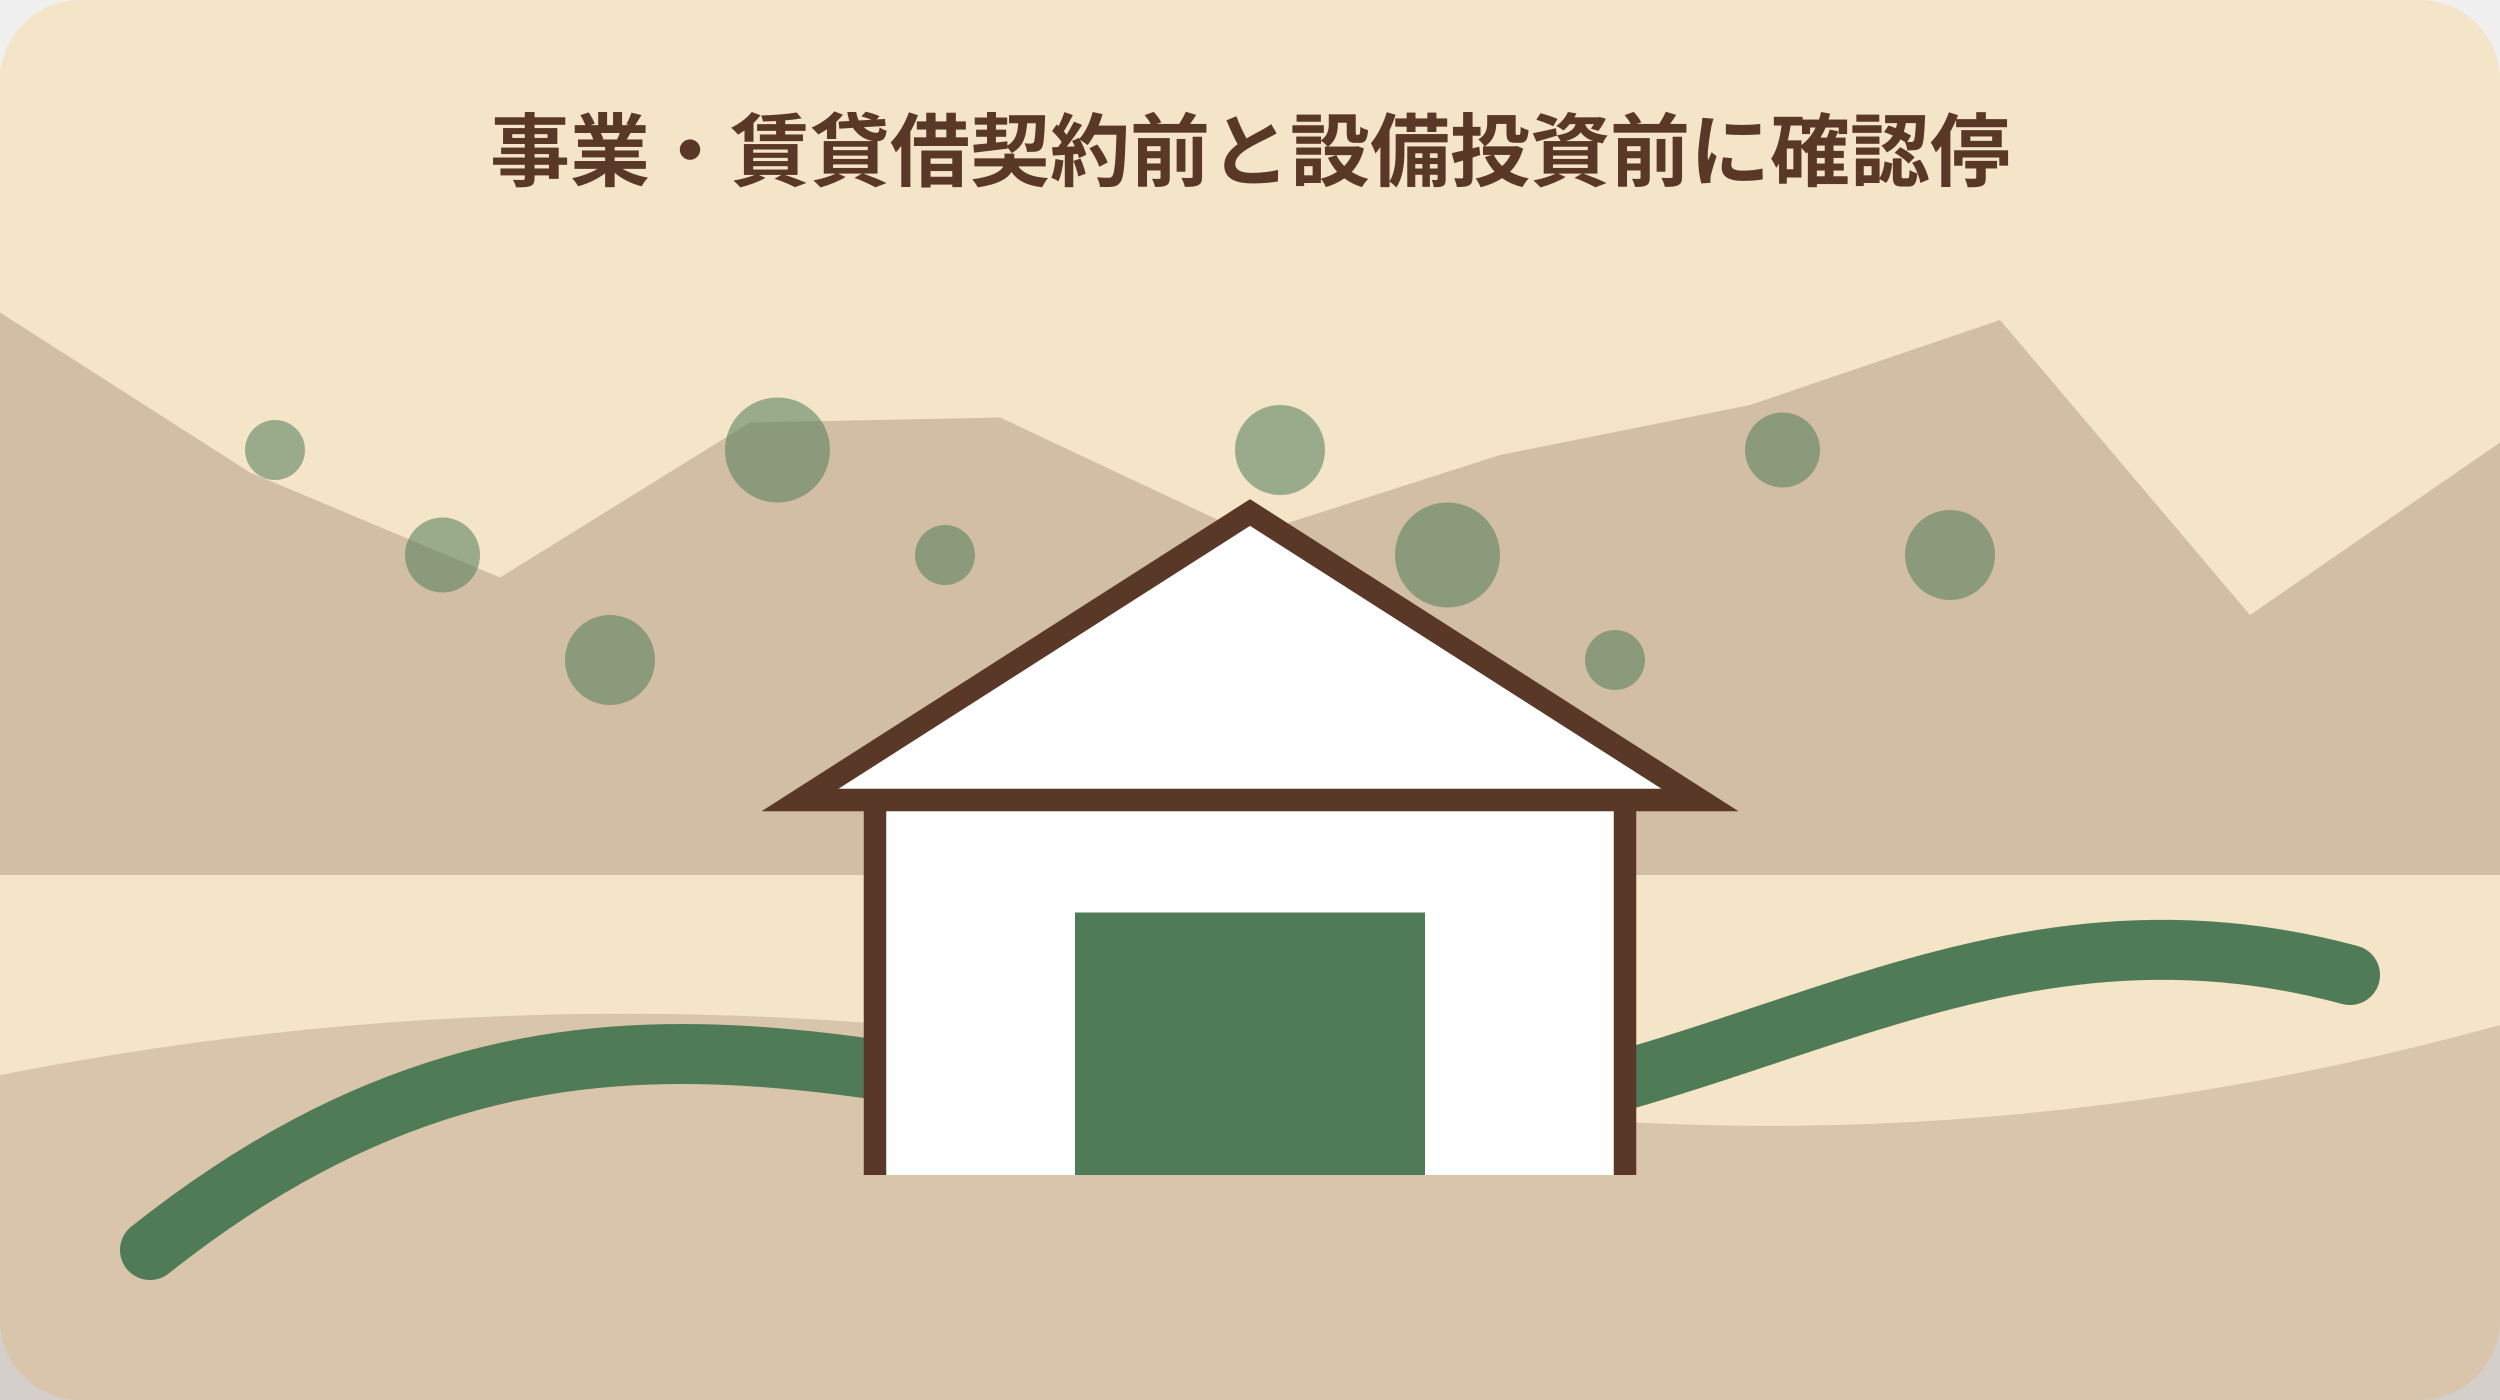
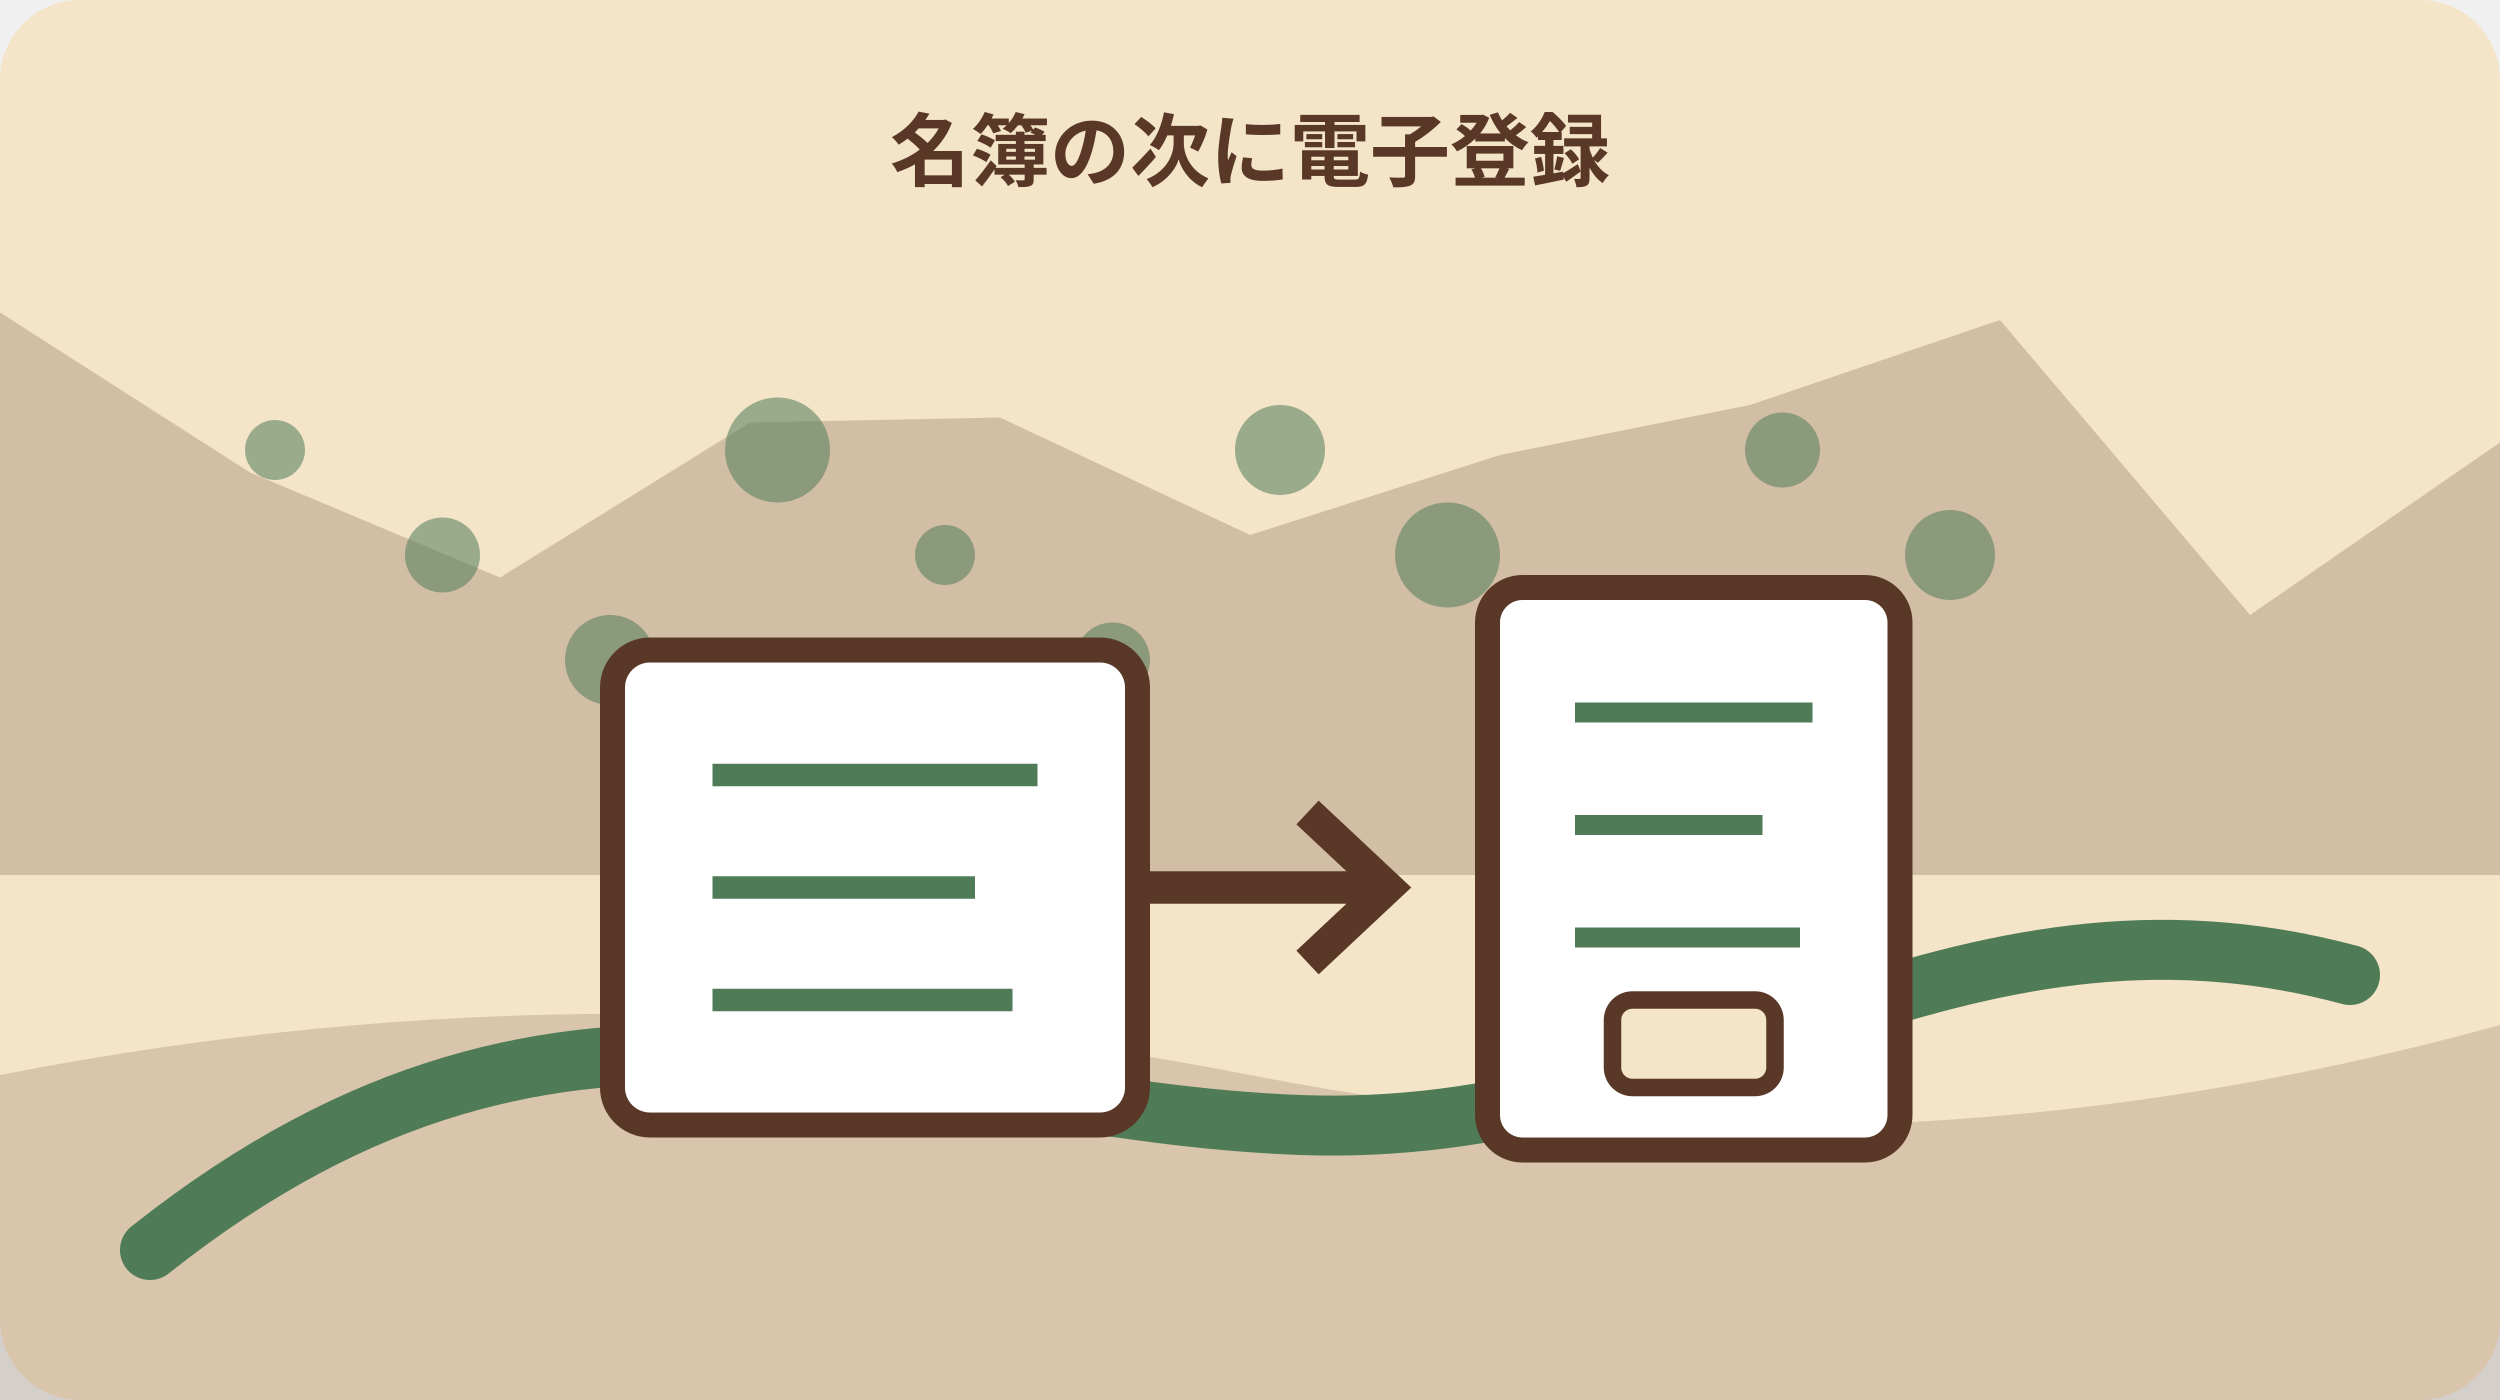
<svg xmlns="http://www.w3.org/2000/svg" width="1000" height="560" viewBox="0 0 1000 560" role="img" aria-labelledby="title desc" data-illustration="mori-editorial" data-topic-id="194" data-scene-index="3">
  <rect width="1000" height="560" rx="32" fill="#f4e4c8" />
  <polygon points="0,125 100,189 200,231 300,169 400,167 500,214 600,182 700,162 800,128 900,246 1000,177 1000,350 0,350" fill="#5a3827" opacity=".22" />
  <path d="M0 430 Q250 381 500 430 T1000 410 V560 H0Z" fill="#5a3827" opacity=".18" />
  <path d="M60 500 C230 365 360 444 520 450 S780 347 940 390" fill="none" stroke="#4f7b57" stroke-width="24" stroke-linecap="round" />
  <circle cx="110" cy="180" r="12" fill="#4f7b57" opacity=".55" />
  <circle cx="177" cy="222" r="15" fill="#4f7b57" opacity=".55" />
  <circle cx="244" cy="264" r="18" fill="#4f7b57" opacity=".55" />
  <circle cx="311" cy="180" r="21" fill="#4f7b57" opacity=".55" />
  <circle cx="378" cy="222" r="12" fill="#4f7b57" opacity=".55" />
  <circle cx="445" cy="264" r="15" fill="#4f7b57" opacity=".55" />
  <circle cx="512" cy="180" r="18" fill="#4f7b57" opacity=".55" />
  <circle cx="579" cy="222" r="21" fill="#4f7b57" opacity=".55" />
  <circle cx="646" cy="264" r="12" fill="#4f7b57" opacity=".55" />
  <circle cx="713" cy="180" r="15" fill="#4f7b57" opacity=".55" />
  <circle cx="780" cy="222" r="18" fill="#4f7b57" opacity=".55" />
-   <g data-scene="culture">
-     <path d="M350 470V320h300v150M320 320h360L500 205Z" fill="#fff" stroke="#5a3827" stroke-width="9" />
-     <path d="M430 470V365h140v105" fill="#4f7b57" />
+   <g data-scene="ledger-to-electronic-registration">
+     <rect x="245" y="260" width="210" height="190" rx="15" fill="#fff" stroke="#5a3827" stroke-width="10" />
+     <path d="M285 310h130M285 355h105M285 400h120" stroke="#4f7b57" stroke-width="9" />
+     <path d="M455 355h100m-32-30 32 30-32 30" fill="none" stroke="#5a3827" stroke-width="13" />
+     <rect x="595" y="235" width="165" height="225" rx="14" fill="#fff" stroke="#5a3827" stroke-width="10" />
+     <path d="M630 285h95M630 330h75M630 375h90" stroke="#4f7b57" stroke-width="8" />
+     <rect x="645" y="400" width="65" height="35" rx="8" fill="#f4e4c8" stroke="#5a3827" stroke-width="7" />
  </g>
-   <text x="500" y="72" text-anchor="middle" font-family="sans-serif" font-size="32" font-weight="700" fill="#5a3827">事業・賃貸借契約前と設備投資前に確認停</text>
+   <text x="500" y="72" text-anchor="middle" font-family="sans-serif" font-size="32" font-weight="700" fill="#5a3827">名簿の次に電子登録</text>
</svg>
